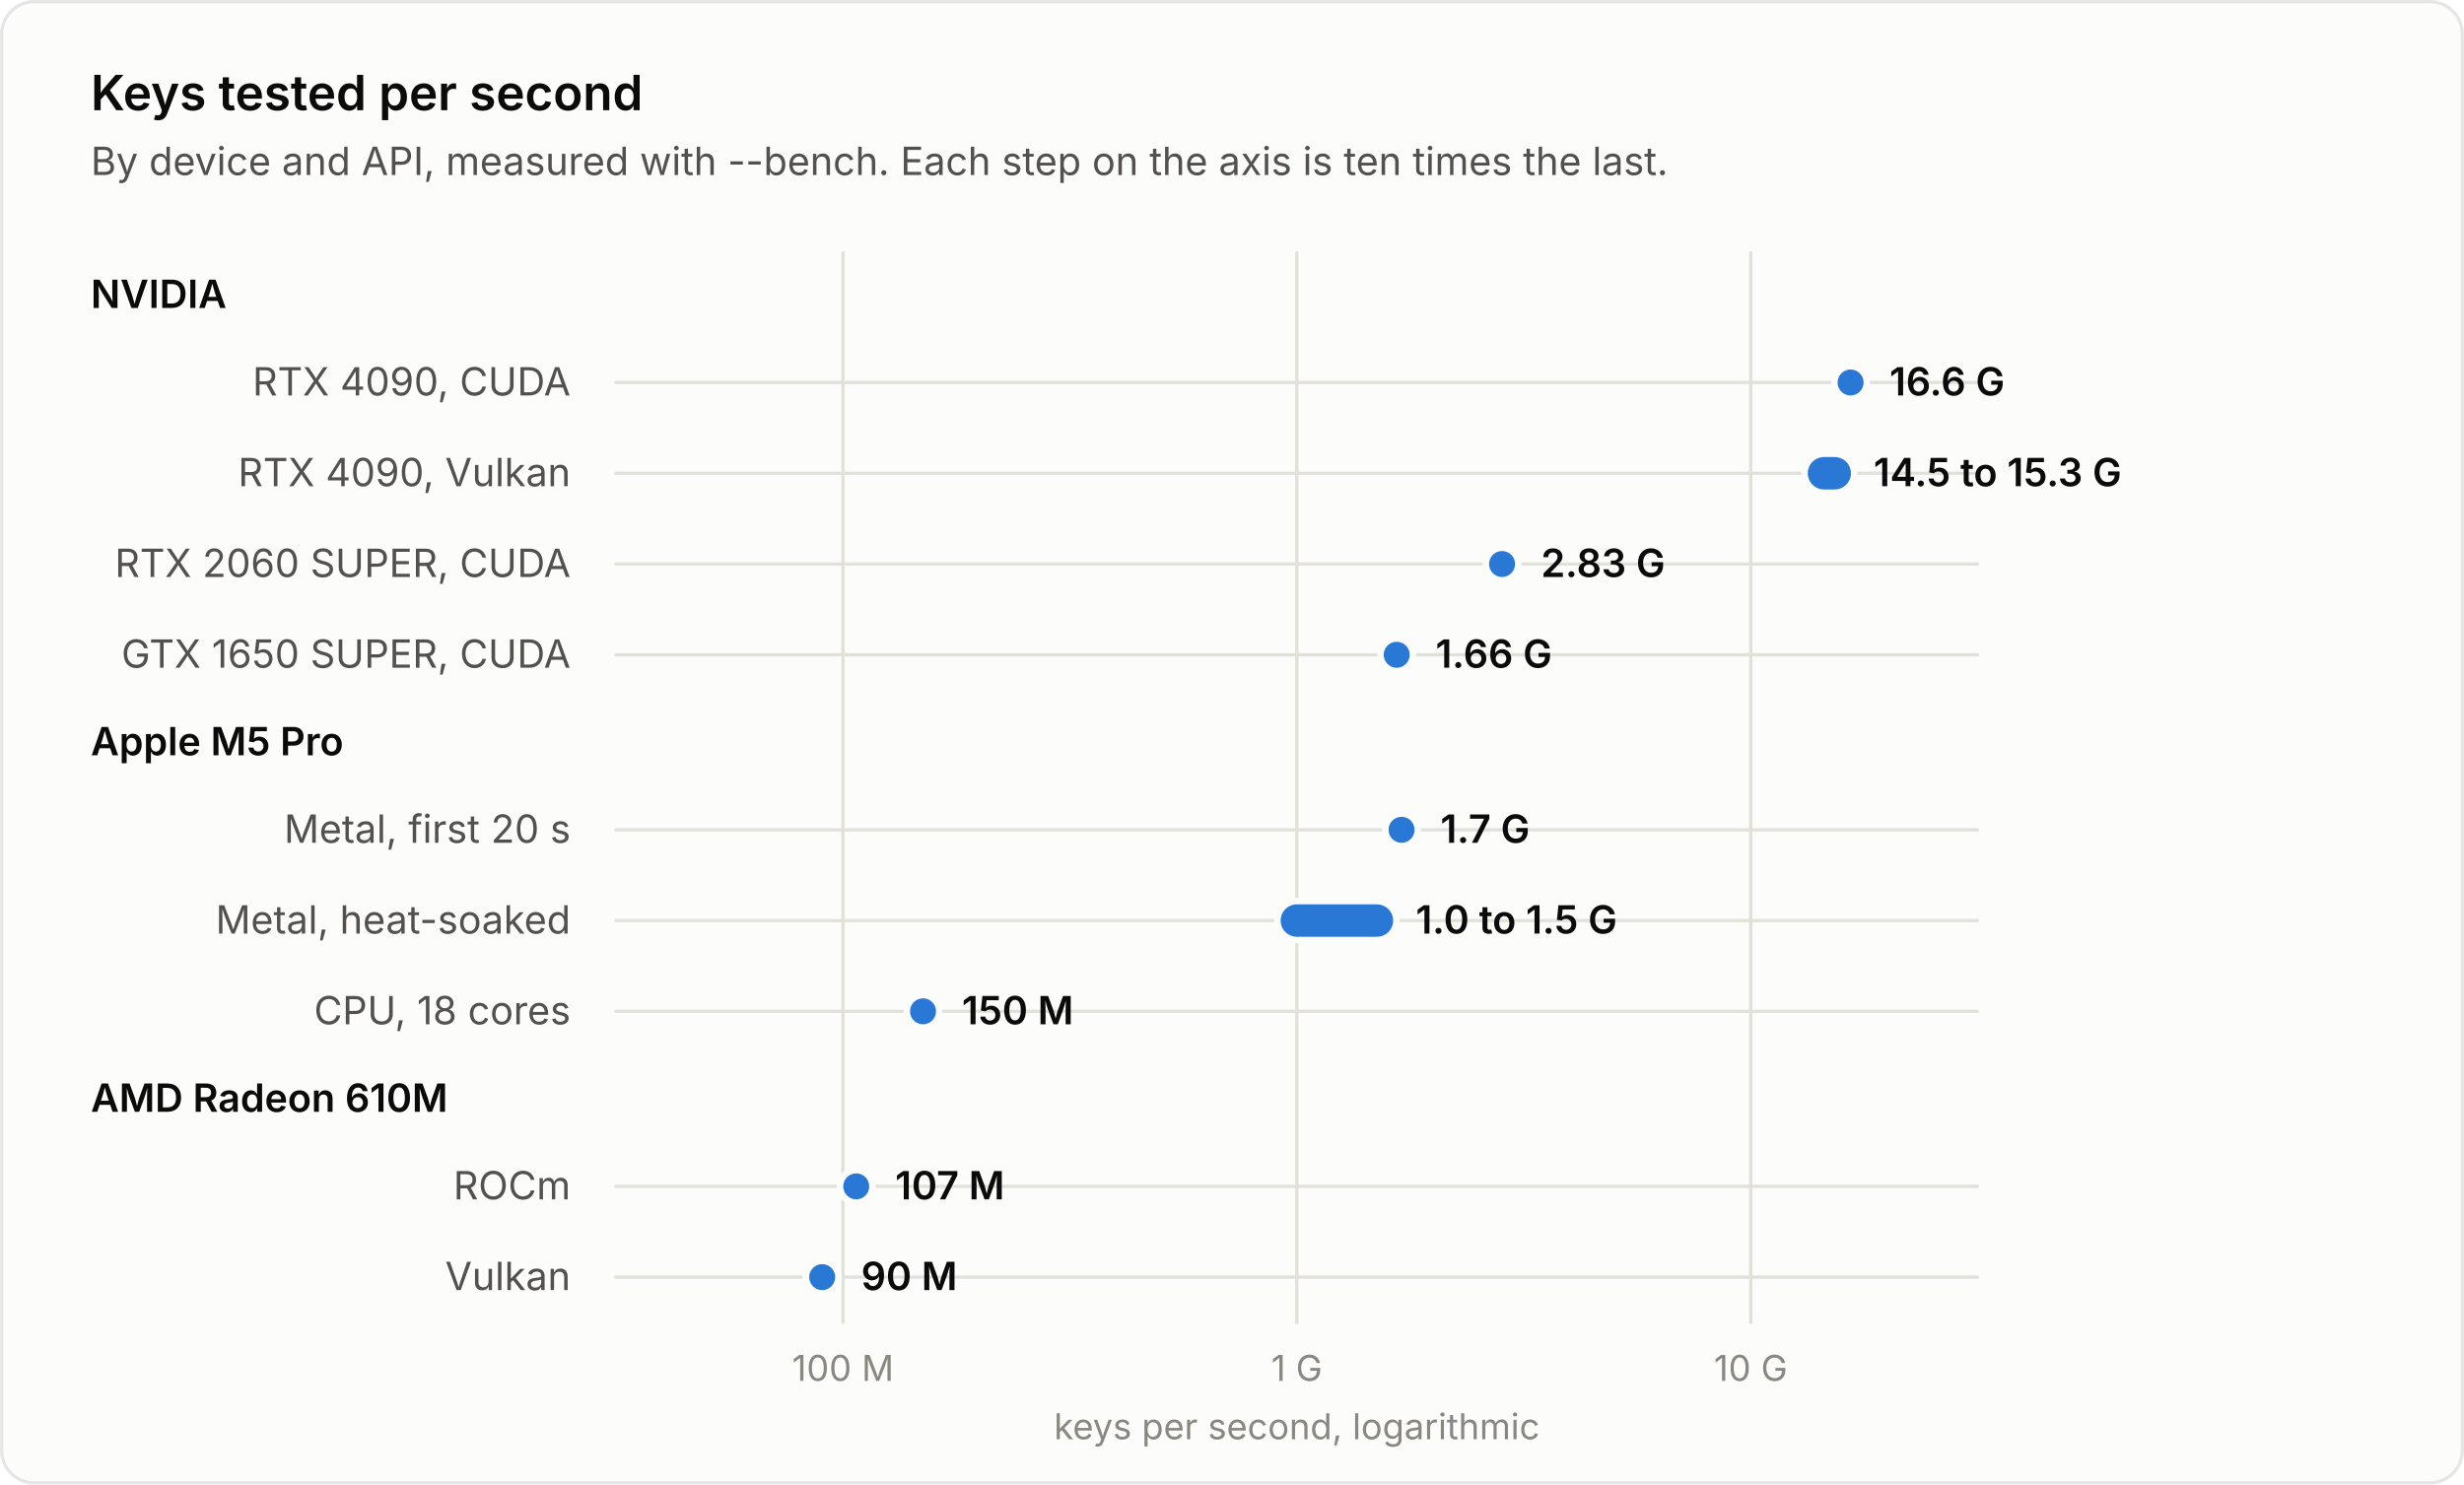
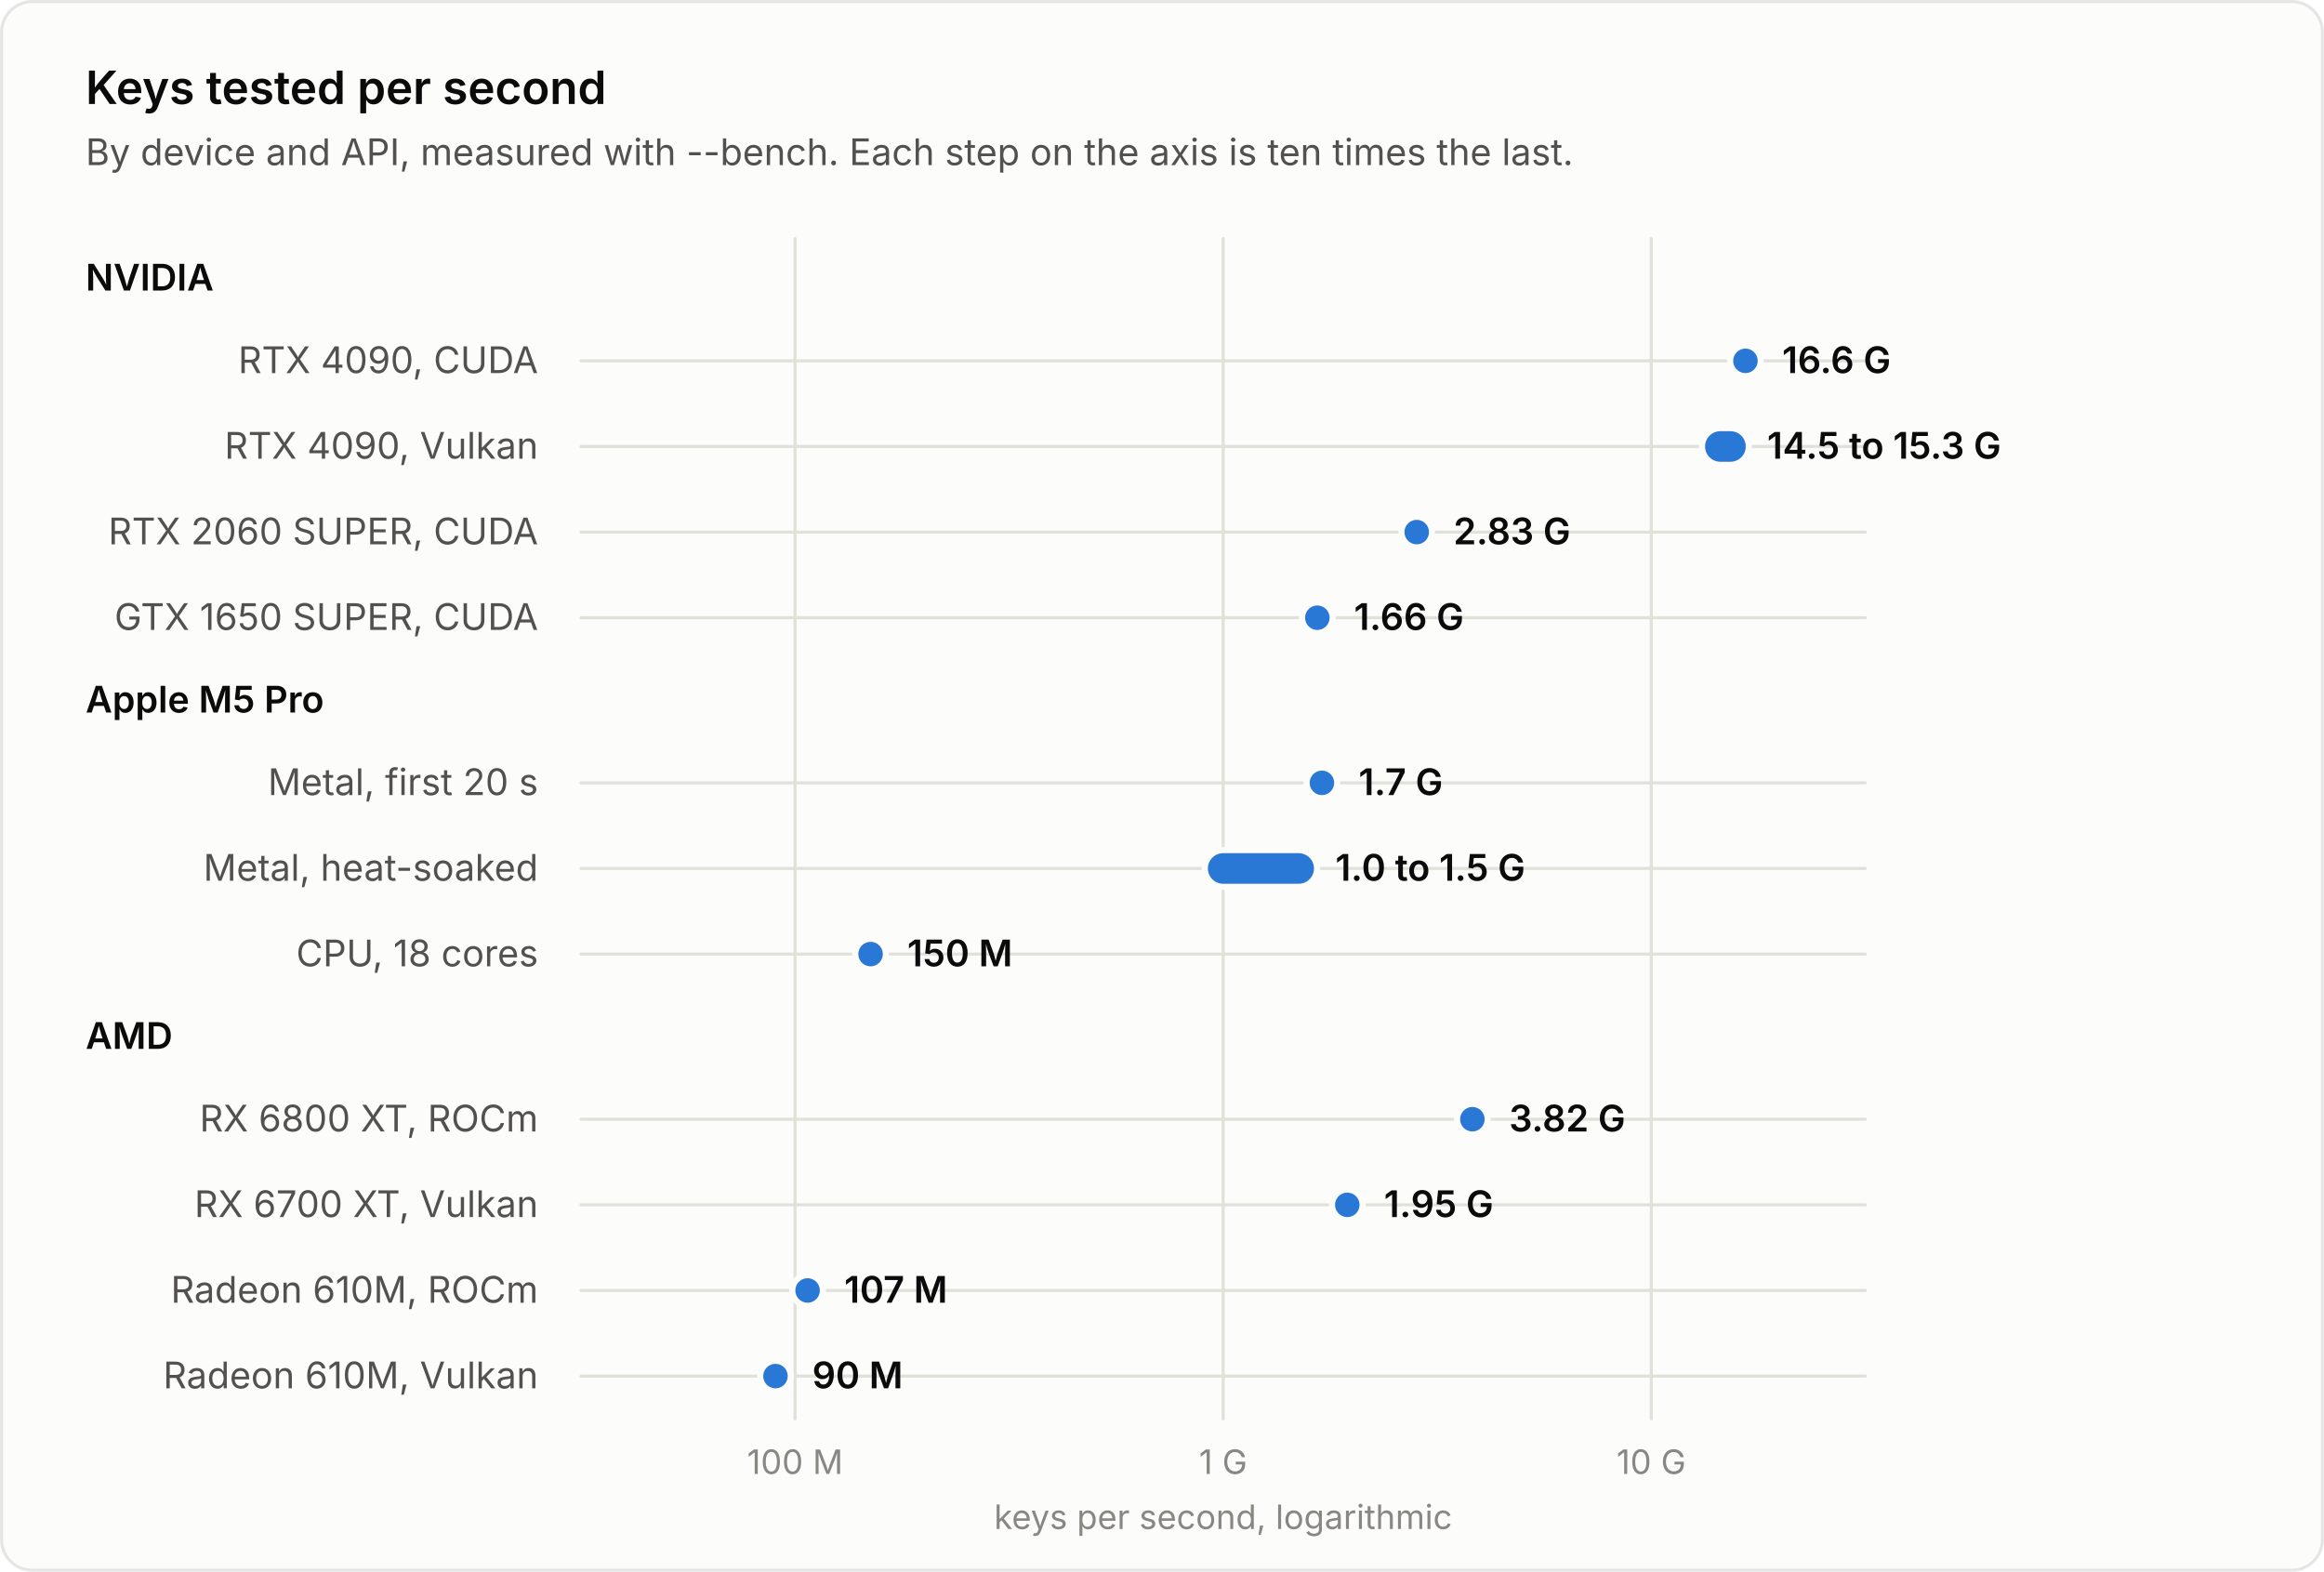
- <svg xmlns="http://www.w3.org/2000/svg" width="760" height="458" viewBox="0 0 760 458" font-family="system-ui, -apple-system, &quot;Segoe UI&quot;, sans-serif" role="img" aria-label="Keys tested per second by device and API">
-   <rect x="0.5" y="0.5" width="759.0" height="457.0" rx="10" fill="#fcfcfb" stroke="rgba(11,11,11,0.10)" />
+ <svg xmlns="http://www.w3.org/2000/svg" width="760" height="514" viewBox="0 0 760 514" font-family="system-ui, -apple-system, &quot;Segoe UI&quot;, sans-serif" role="img" aria-label="Keys tested per second by device and API">
+   <rect x="0.5" y="0.5" width="759.0" height="513.0" rx="10" fill="#fcfcfb" stroke="rgba(11,11,11,0.10)" />
  <text x="28.0" y="34.0" font-size="15" font-weight="600" text-anchor="start" fill="#0b0b0b">Keys tested per second</text>
  <text x="28.0" y="54.0" font-size="12" font-weight="400" text-anchor="start" fill="#52514e">By device and API, measured with --bench. Each step on the axis is ten times the last.</text>
-   <line x1="260.0" y1="78.0" x2="260.0" y2="408.0" stroke="#e1e0d9" stroke-width="1" stroke-linecap="round" />
-   <text x="260.0" y="426.0" font-size="11" font-weight="400" text-anchor="middle" fill="#898781">100 M</text>
-   <line x1="400.0" y1="78.0" x2="400.0" y2="408.0" stroke="#e1e0d9" stroke-width="1" stroke-linecap="round" />
-   <text x="400.0" y="426.0" font-size="11" font-weight="400" text-anchor="middle" fill="#898781">1 G</text>
-   <line x1="540.0" y1="78.0" x2="540.0" y2="408.0" stroke="#e1e0d9" stroke-width="1" stroke-linecap="round" />
-   <text x="540.0" y="426.0" font-size="11" font-weight="400" text-anchor="middle" fill="#898781">10 G</text>
-   <text x="400.0" y="444.0" font-size="11" font-weight="400" text-anchor="middle" fill="#898781">keys per second, logarithmic</text>
+   <line x1="260.0" y1="78.0" x2="260.0" y2="464.0" stroke="#e1e0d9" stroke-width="1" stroke-linecap="round" />
+   <text x="260.0" y="482.0" font-size="11" font-weight="400" text-anchor="middle" fill="#898781">100 M</text>
+   <line x1="400.0" y1="78.0" x2="400.0" y2="464.0" stroke="#e1e0d9" stroke-width="1" stroke-linecap="round" />
+   <text x="400.0" y="482.0" font-size="11" font-weight="400" text-anchor="middle" fill="#898781">1 G</text>
+   <line x1="540.0" y1="78.0" x2="540.0" y2="464.0" stroke="#e1e0d9" stroke-width="1" stroke-linecap="round" />
+   <text x="540.0" y="482.0" font-size="11" font-weight="400" text-anchor="middle" fill="#898781">10 G</text>
+   <text x="400.0" y="500.0" font-size="11" font-weight="400" text-anchor="middle" fill="#898781">keys per second, logarithmic</text>
  <text x="28.0" y="95.0" font-size="12" font-weight="600" text-anchor="start" fill="#0b0b0b">NVIDIA</text>
  <text x="176.0" y="122.0" font-size="12" font-weight="400" text-anchor="end" fill="#52514e">RTX 4090, CUDA</text>
  <line x1="190.0" y1="118.0" x2="610.0" y2="118.0" stroke="#e1e0d9" stroke-width="1" stroke-linecap="round" />
  <circle cx="570.8" cy="118.0" r="5" fill="#2a78d6" stroke="#fcfcfb" stroke-width="2" />
  <text x="582.8" y="122.0" font-size="12" font-weight="600" text-anchor="start" fill="#0b0b0b">16.6 G</text>
  <text x="176.0" y="150.0" font-size="12" font-weight="400" text-anchor="end" fill="#52514e">RTX 4090, Vulkan</text>
  <line x1="190.0" y1="146.0" x2="610.0" y2="146.0" stroke="#e1e0d9" stroke-width="1" stroke-linecap="round" />
  <line x1="562.6" y1="146.0" x2="565.9" y2="146.0" stroke="#fcfcfb" stroke-width="14" stroke-linecap="round" />
  <line x1="562.6" y1="146.0" x2="565.9" y2="146.0" stroke="#2a78d6" stroke-width="10" stroke-linecap="round" />
  <text x="577.9" y="150.0" font-size="12" font-weight="600" text-anchor="start" fill="#0b0b0b">14.5 to 15.3 G</text>
  <text x="176.0" y="178.0" font-size="12" font-weight="400" text-anchor="end" fill="#52514e">RTX 2060 SUPER, CUDA</text>
  <line x1="190.0" y1="174.0" x2="610.0" y2="174.0" stroke="#e1e0d9" stroke-width="1" stroke-linecap="round" />
  <circle cx="463.3" cy="174.0" r="5" fill="#2a78d6" stroke="#fcfcfb" stroke-width="2" />
  <text x="475.3" y="178.0" font-size="12" font-weight="600" text-anchor="start" fill="#0b0b0b">2.83 G</text>
  <text x="176.0" y="206.0" font-size="12" font-weight="400" text-anchor="end" fill="#52514e">GTX 1650 SUPER, CUDA</text>
  <line x1="190.0" y1="202.0" x2="610.0" y2="202.0" stroke="#e1e0d9" stroke-width="1" stroke-linecap="round" />
  <circle cx="430.8" cy="202.0" r="5" fill="#2a78d6" stroke="#fcfcfb" stroke-width="2" />
  <text x="442.8" y="206.0" font-size="12" font-weight="600" text-anchor="start" fill="#0b0b0b">1.66 G</text>
  <text x="28.0" y="233.0" font-size="12" font-weight="600" text-anchor="start" fill="#0b0b0b">Apple M5 Pro</text>
  <text x="176.0" y="260.0" font-size="12" font-weight="400" text-anchor="end" fill="#52514e">Metal, first 20 s</text>
  <line x1="190.0" y1="256.0" x2="610.0" y2="256.0" stroke="#e1e0d9" stroke-width="1" stroke-linecap="round" />
  <circle cx="432.3" cy="256.0" r="5" fill="#2a78d6" stroke="#fcfcfb" stroke-width="2" />
  <text x="444.3" y="260.0" font-size="12" font-weight="600" text-anchor="start" fill="#0b0b0b">1.7 G</text>
  <text x="176.0" y="288.0" font-size="12" font-weight="400" text-anchor="end" fill="#52514e">Metal, heat-soaked</text>
  <line x1="190.0" y1="284.0" x2="610.0" y2="284.0" stroke="#e1e0d9" stroke-width="1" stroke-linecap="round" />
  <line x1="400.0" y1="284.0" x2="424.7" y2="284.0" stroke="#fcfcfb" stroke-width="14" stroke-linecap="round" />
  <line x1="400.0" y1="284.0" x2="424.7" y2="284.0" stroke="#2a78d6" stroke-width="10" stroke-linecap="round" />
  <text x="436.7" y="288.0" font-size="12" font-weight="600" text-anchor="start" fill="#0b0b0b">1.0 to 1.5 G</text>
  <text x="176.0" y="316.0" font-size="12" font-weight="400" text-anchor="end" fill="#52514e">CPU, 18 cores</text>
  <line x1="190.0" y1="312.0" x2="610.0" y2="312.0" stroke="#e1e0d9" stroke-width="1" stroke-linecap="round" />
  <circle cx="284.7" cy="312.0" r="5" fill="#2a78d6" stroke="#fcfcfb" stroke-width="2" />
  <text x="296.7" y="316.0" font-size="12" font-weight="600" text-anchor="start" fill="#0b0b0b">150 M</text>
-   <text x="28.0" y="343.0" font-size="12" font-weight="600" text-anchor="start" fill="#0b0b0b">AMD Radeon 610M</text>
-   <text x="176.0" y="370.0" font-size="12" font-weight="400" text-anchor="end" fill="#52514e">ROCm</text>
+   <text x="28.0" y="343.0" font-size="12" font-weight="600" text-anchor="start" fill="#0b0b0b">AMD</text>
+   <text x="176.0" y="370.0" font-size="12" font-weight="400" text-anchor="end" fill="#52514e">RX 6800 XT, ROCm</text>
  <line x1="190.0" y1="366.0" x2="610.0" y2="366.0" stroke="#e1e0d9" stroke-width="1" stroke-linecap="round" />
-   <circle cx="264.1" cy="366.0" r="5" fill="#2a78d6" stroke="#fcfcfb" stroke-width="2" />
-   <text x="276.1" y="370.0" font-size="12" font-weight="600" text-anchor="start" fill="#0b0b0b">107 M</text>
-   <text x="176.0" y="398.0" font-size="12" font-weight="400" text-anchor="end" fill="#52514e">Vulkan</text>
+   <circle cx="481.5" cy="366.0" r="5" fill="#2a78d6" stroke="#fcfcfb" stroke-width="2" />
+   <text x="493.5" y="370.0" font-size="12" font-weight="600" text-anchor="start" fill="#0b0b0b">3.82 G</text>
+   <text x="176.0" y="398.0" font-size="12" font-weight="400" text-anchor="end" fill="#52514e">RX 6700 XT, Vulkan</text>
  <line x1="190.0" y1="394.0" x2="610.0" y2="394.0" stroke="#e1e0d9" stroke-width="1" stroke-linecap="round" />
-   <circle cx="253.6" cy="394.0" r="5" fill="#2a78d6" stroke="#fcfcfb" stroke-width="2" />
-   <text x="265.6" y="398.0" font-size="12" font-weight="600" text-anchor="start" fill="#0b0b0b">90 M</text>
+   <circle cx="440.6" cy="394.0" r="5" fill="#2a78d6" stroke="#fcfcfb" stroke-width="2" />
+   <text x="452.6" y="398.0" font-size="12" font-weight="600" text-anchor="start" fill="#0b0b0b">1.95 G</text>
+   <text x="176.0" y="426.0" font-size="12" font-weight="400" text-anchor="end" fill="#52514e">Radeon 610M, ROCm</text>
+   <line x1="190.0" y1="422.0" x2="610.0" y2="422.0" stroke="#e1e0d9" stroke-width="1" stroke-linecap="round" />
+   <circle cx="264.1" cy="422.0" r="5" fill="#2a78d6" stroke="#fcfcfb" stroke-width="2" />
+   <text x="276.1" y="426.0" font-size="12" font-weight="600" text-anchor="start" fill="#0b0b0b">107 M</text>
+   <text x="176.0" y="454.0" font-size="12" font-weight="400" text-anchor="end" fill="#52514e">Radeon 610M, Vulkan</text>
+   <line x1="190.0" y1="450.0" x2="610.0" y2="450.0" stroke="#e1e0d9" stroke-width="1" stroke-linecap="round" />
+   <circle cx="253.6" cy="450.0" r="5" fill="#2a78d6" stroke="#fcfcfb" stroke-width="2" />
+   <text x="265.6" y="454.0" font-size="12" font-weight="600" text-anchor="start" fill="#0b0b0b">90 M</text>
</svg>
